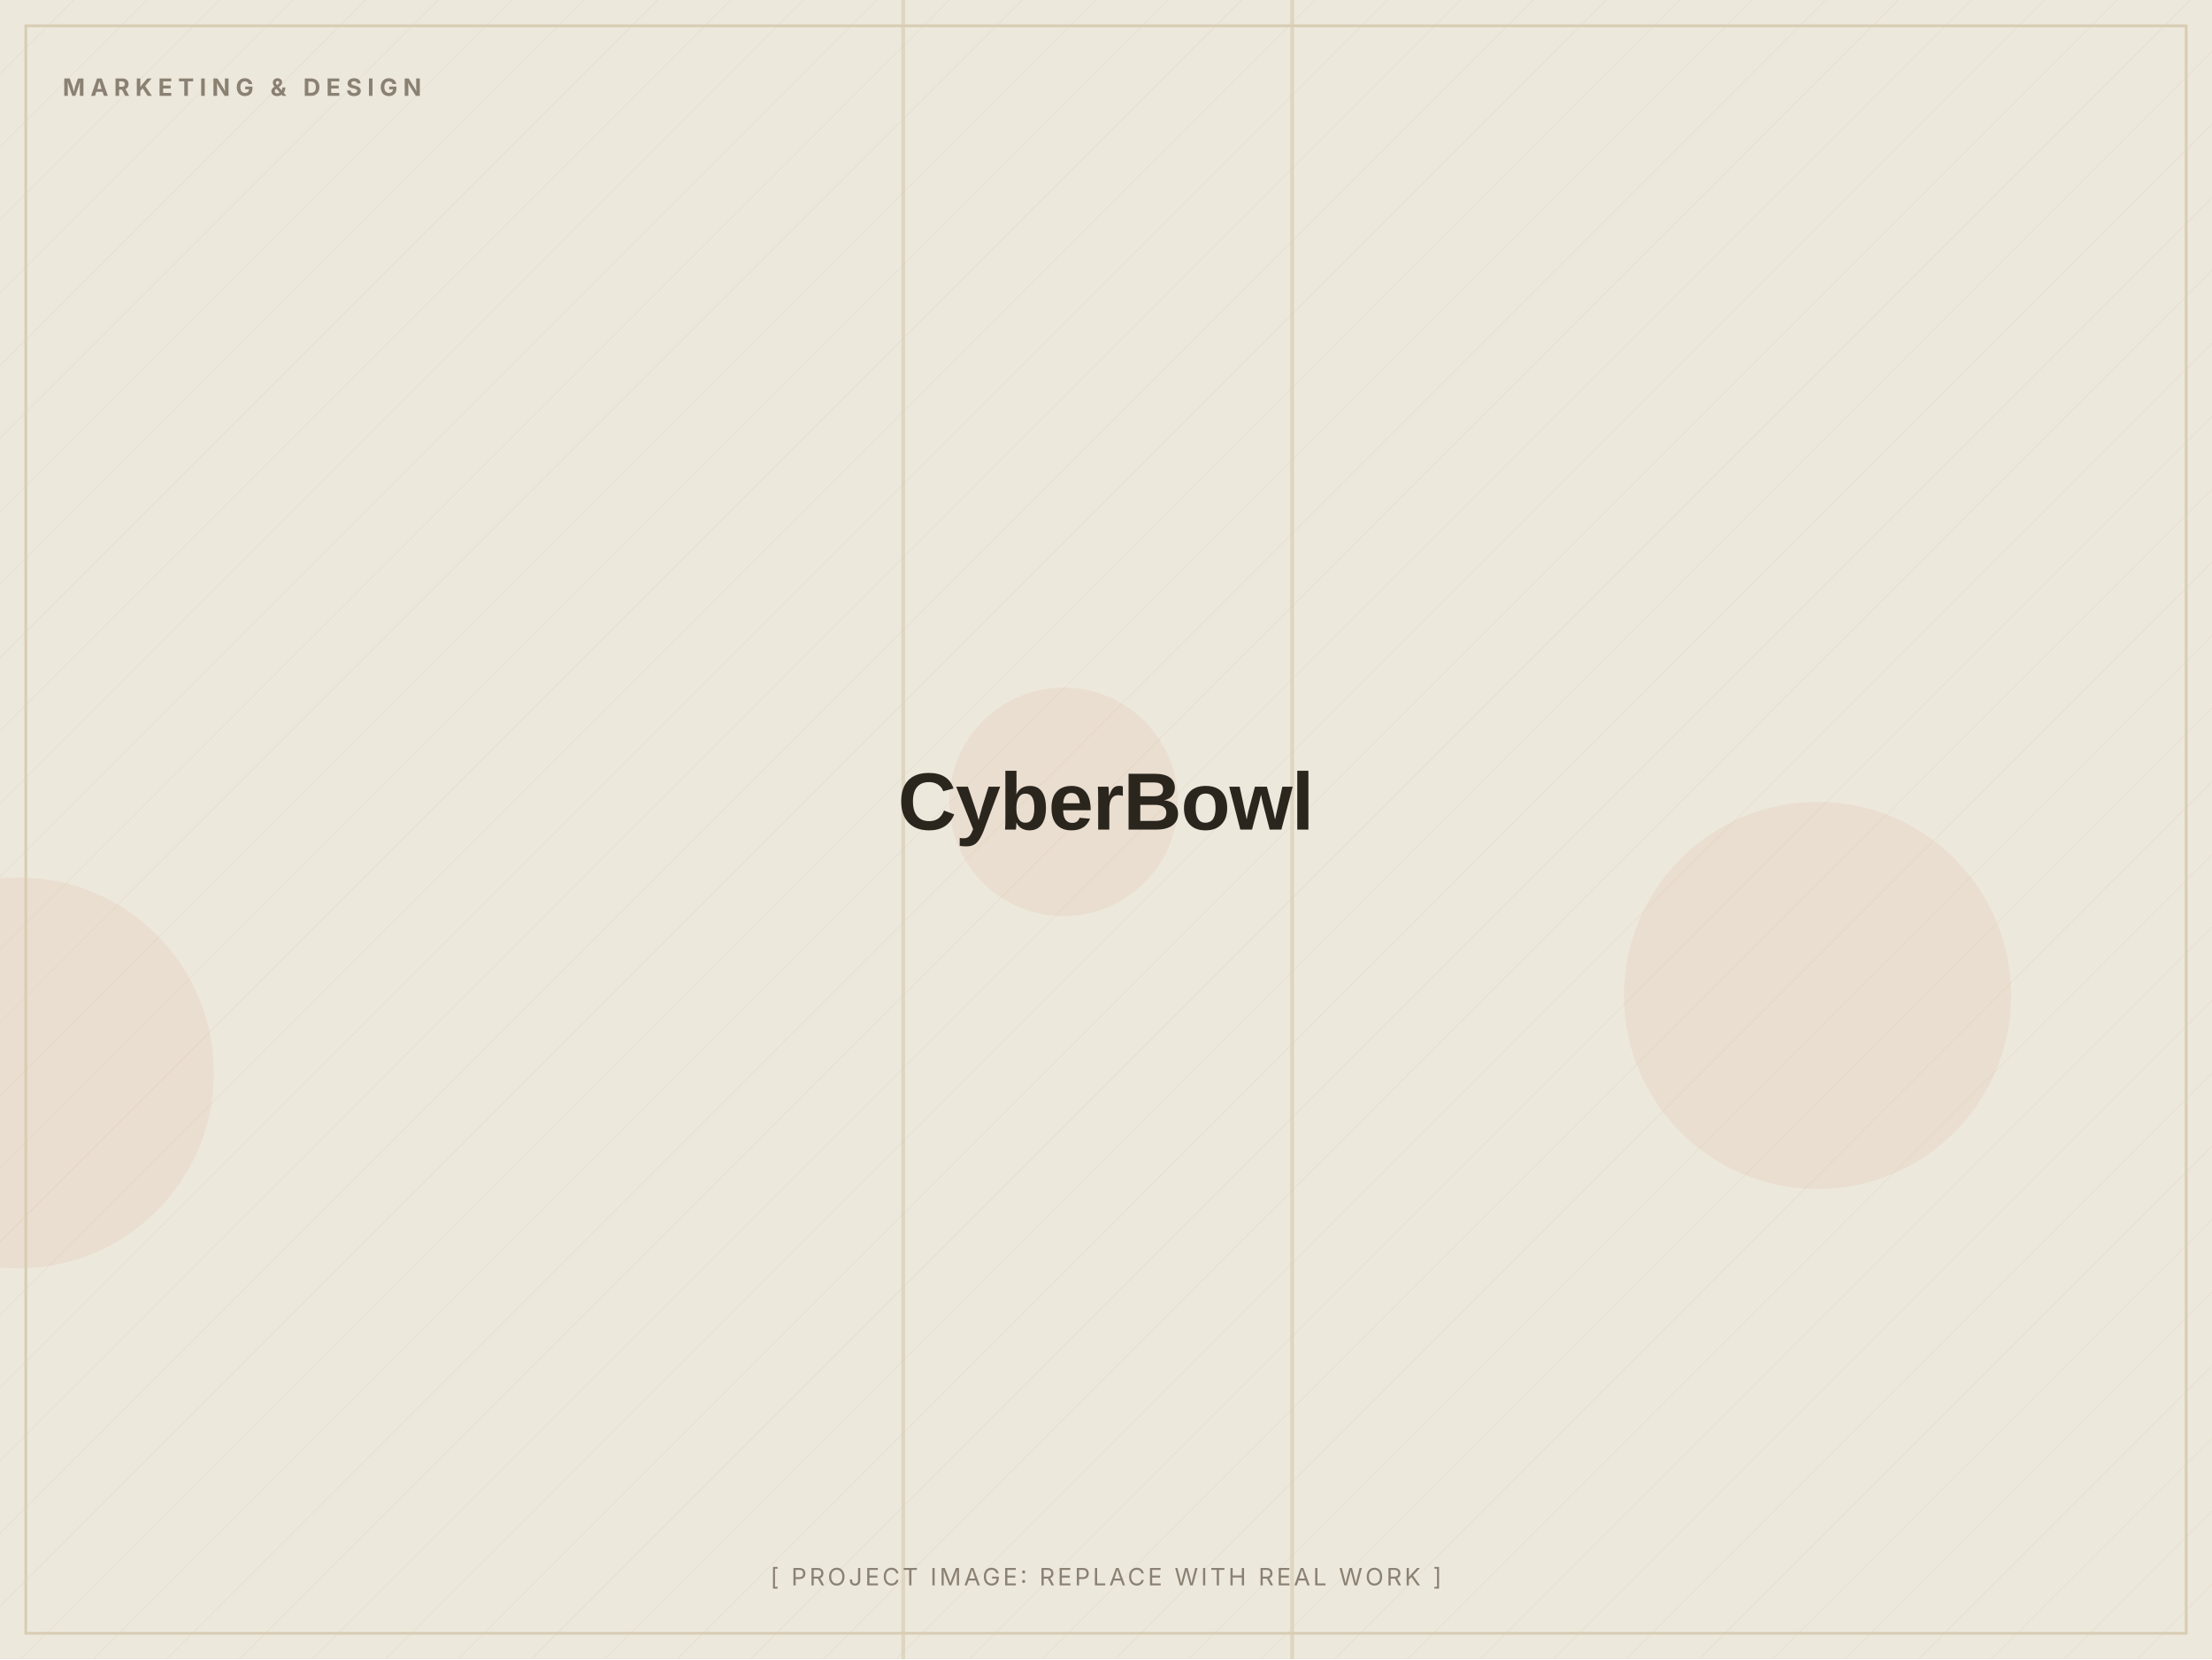
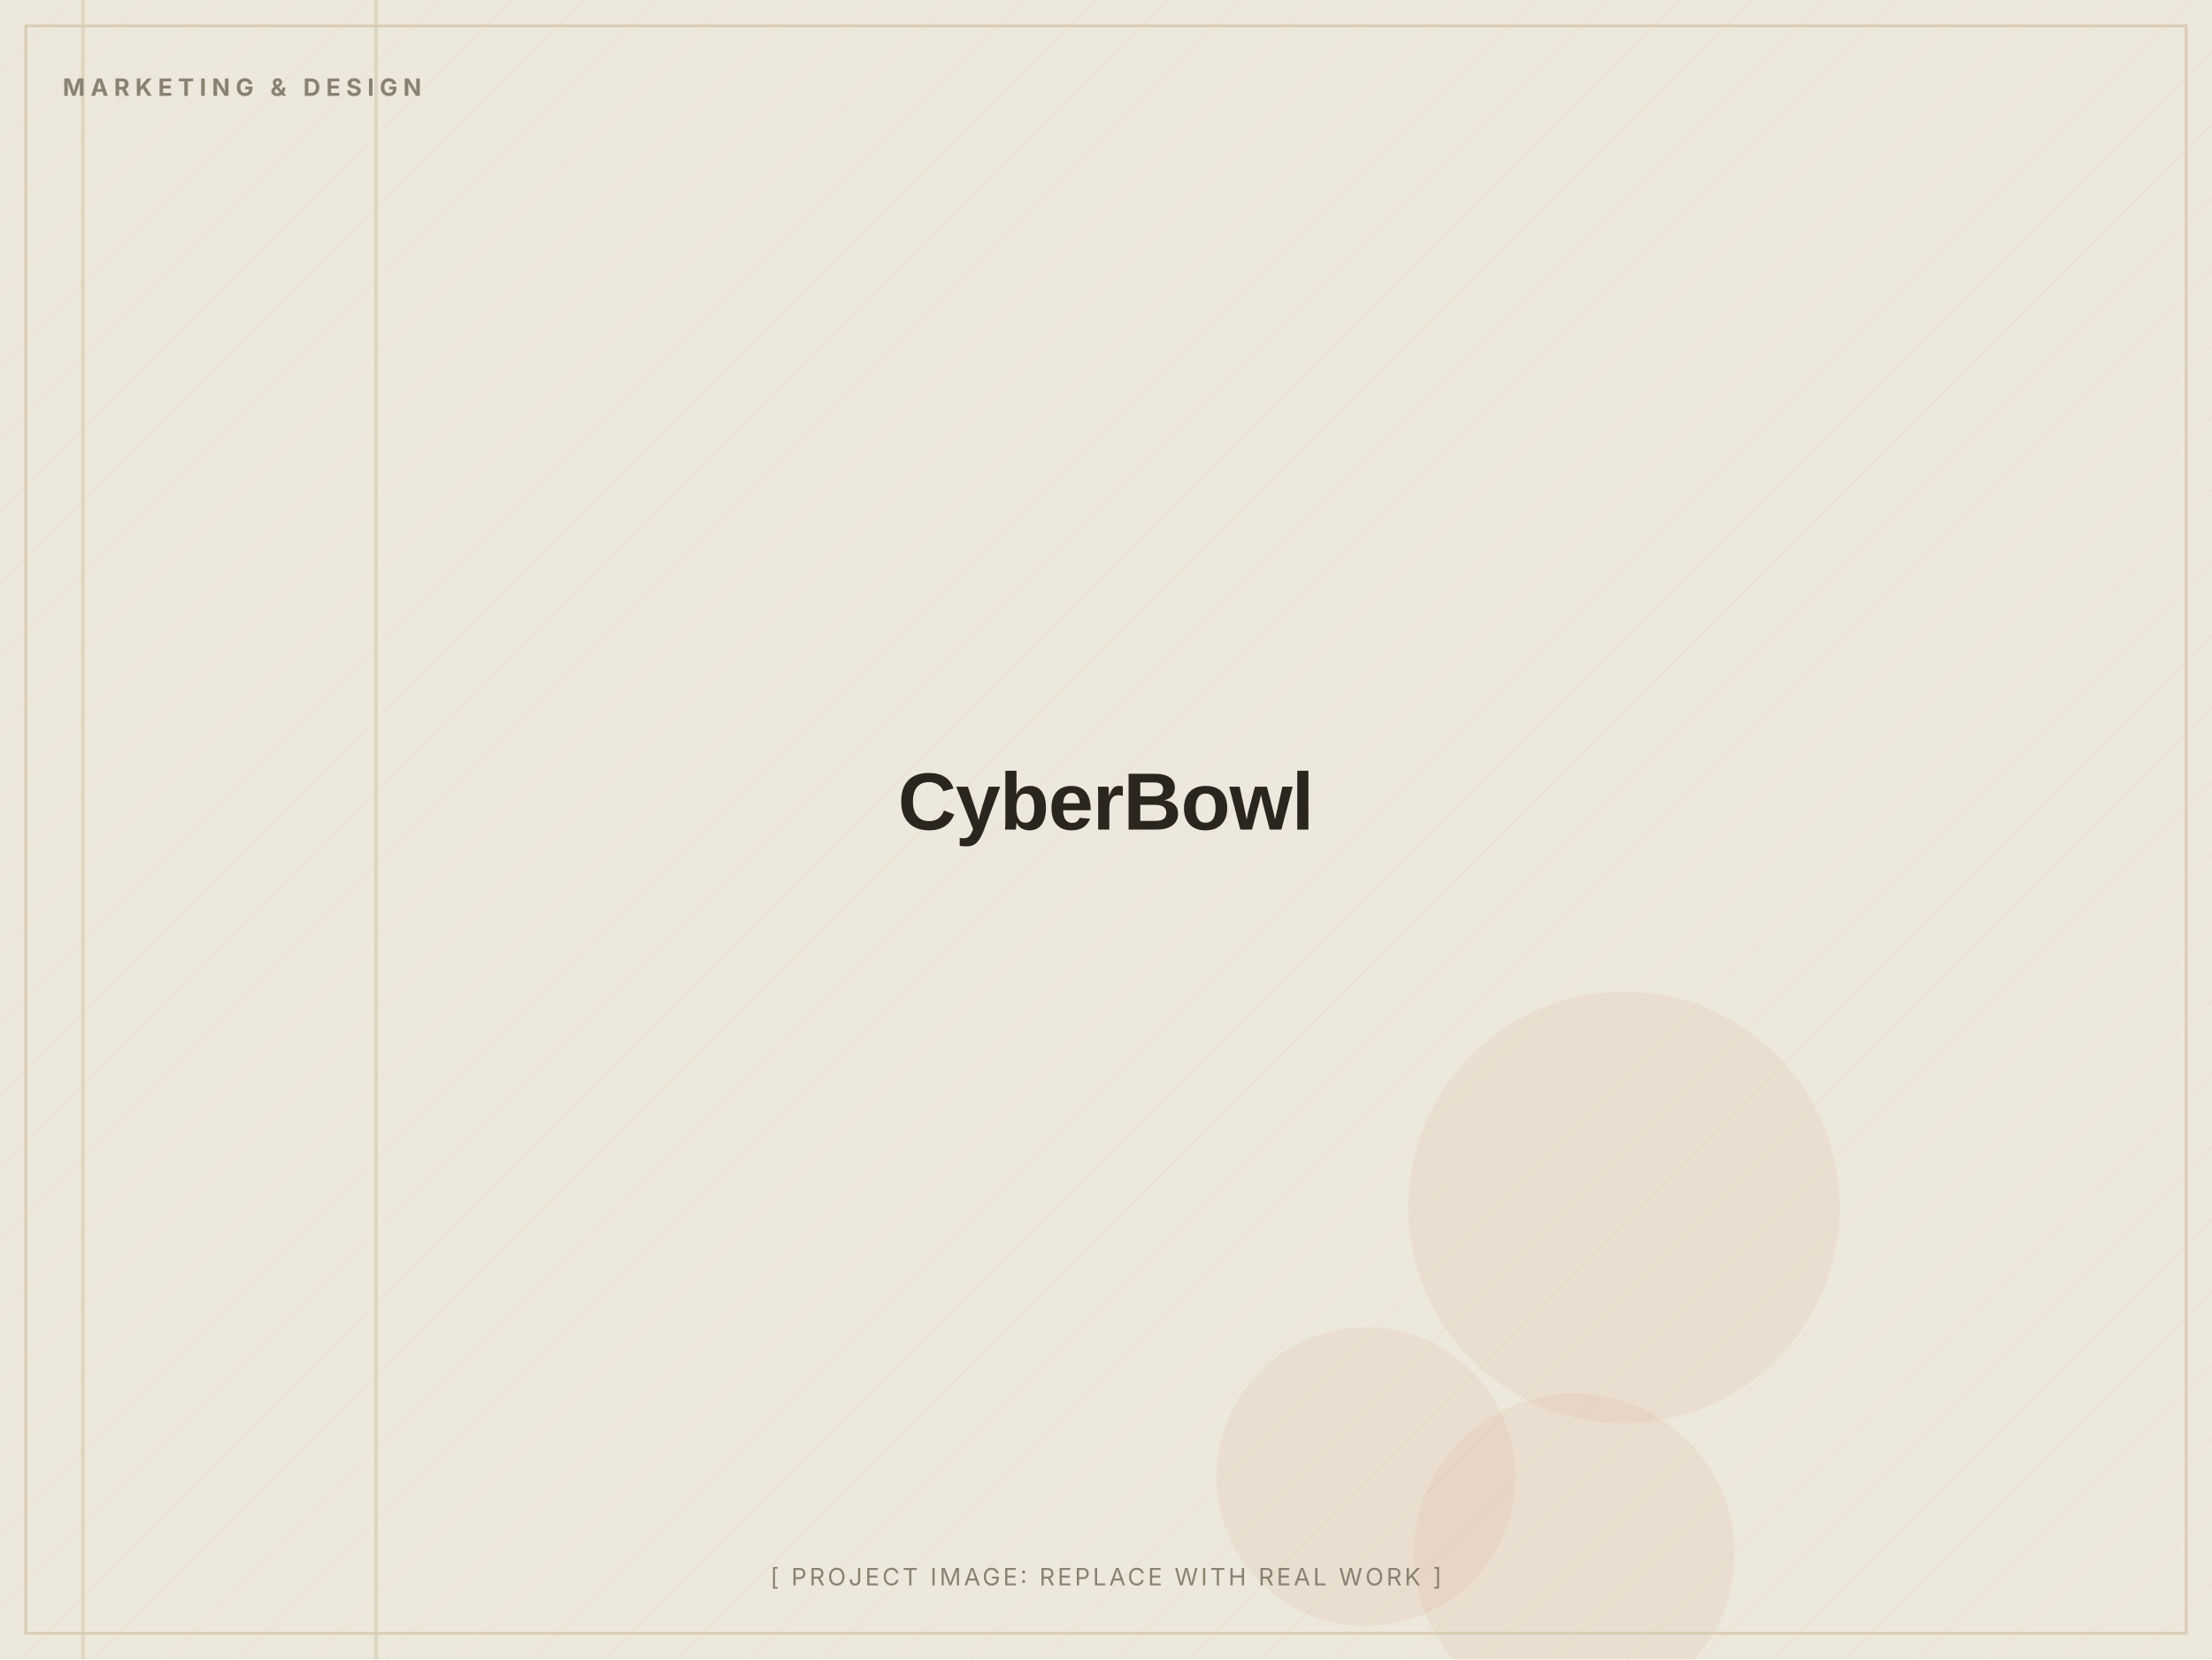
<svg xmlns="http://www.w3.org/2000/svg" width="1200" height="900" viewBox="0 0 1200 900" role="img" aria-label="CyberBowl (placeholder image)">
  <defs>
    <pattern id="d" width="28" height="28" patternUnits="userSpaceOnUse" patternTransform="rotate(45)">
      <line x1="0" y1="0" x2="0" y2="28" stroke="#D8CDB4" stroke-width="1" opacity="0.5" />
    </pattern>
  </defs>
  <rect width="1200" height="900" fill="#EDE8DC" />
  <rect width="1200" height="900" fill="url(#d)" opacity="0.55" />
-   <circle cx="986" cy="540" r="105" fill="#C2410C" opacity="0.06" />
-   <circle cx="10" cy="582" r="106" fill="#C2410C" opacity="0.06" />
-   <circle cx="577" cy="435" r="62" fill="#C2410C" opacity="0.06" />
-   <rect x="489" y="0" width="2" height="900" fill="#D8CDB4" opacity="0.7" />
-   <rect x="700" y="0" width="2" height="900" fill="#D8CDB4" opacity="0.7" />
+   <circle cx="741" cy="801" r="81" fill="#C2410C" opacity="0.06" />
+   <circle cx="854" cy="843" r="87" fill="#C2410C" opacity="0.06" />
+   <circle cx="881" cy="655" r="117" fill="#C2410C" opacity="0.06" />
+   <rect x="44" y="0" width="2" height="900" fill="#D8CDB4" opacity="0.7" />
+   <rect x="203" y="0" width="2" height="900" fill="#D8CDB4" opacity="0.7" />
  <rect x="14" y="14" width="1172" height="872" fill="none" stroke="#D8CDB4" stroke-width="1.5" />
  <text x="34" y="52" font-family="Inter, Arial, sans-serif" font-weight="700" font-size="13" letter-spacing="3" fill="#8A8172">MARKETING &amp; DESIGN</text>
  <text x="600.0" y="450.0" text-anchor="middle" font-family="Archivo, Arial, sans-serif" font-weight="800" font-size="44" letter-spacing="-0.5" fill="#2A251D">CyberBowl</text>
  <text x="600.0" y="860" text-anchor="middle" font-family="Inter, Arial, sans-serif" font-size="13" letter-spacing="1.5" fill="#8A8172">[ PROJECT IMAGE: REPLACE WITH REAL WORK ]</text>
</svg>
